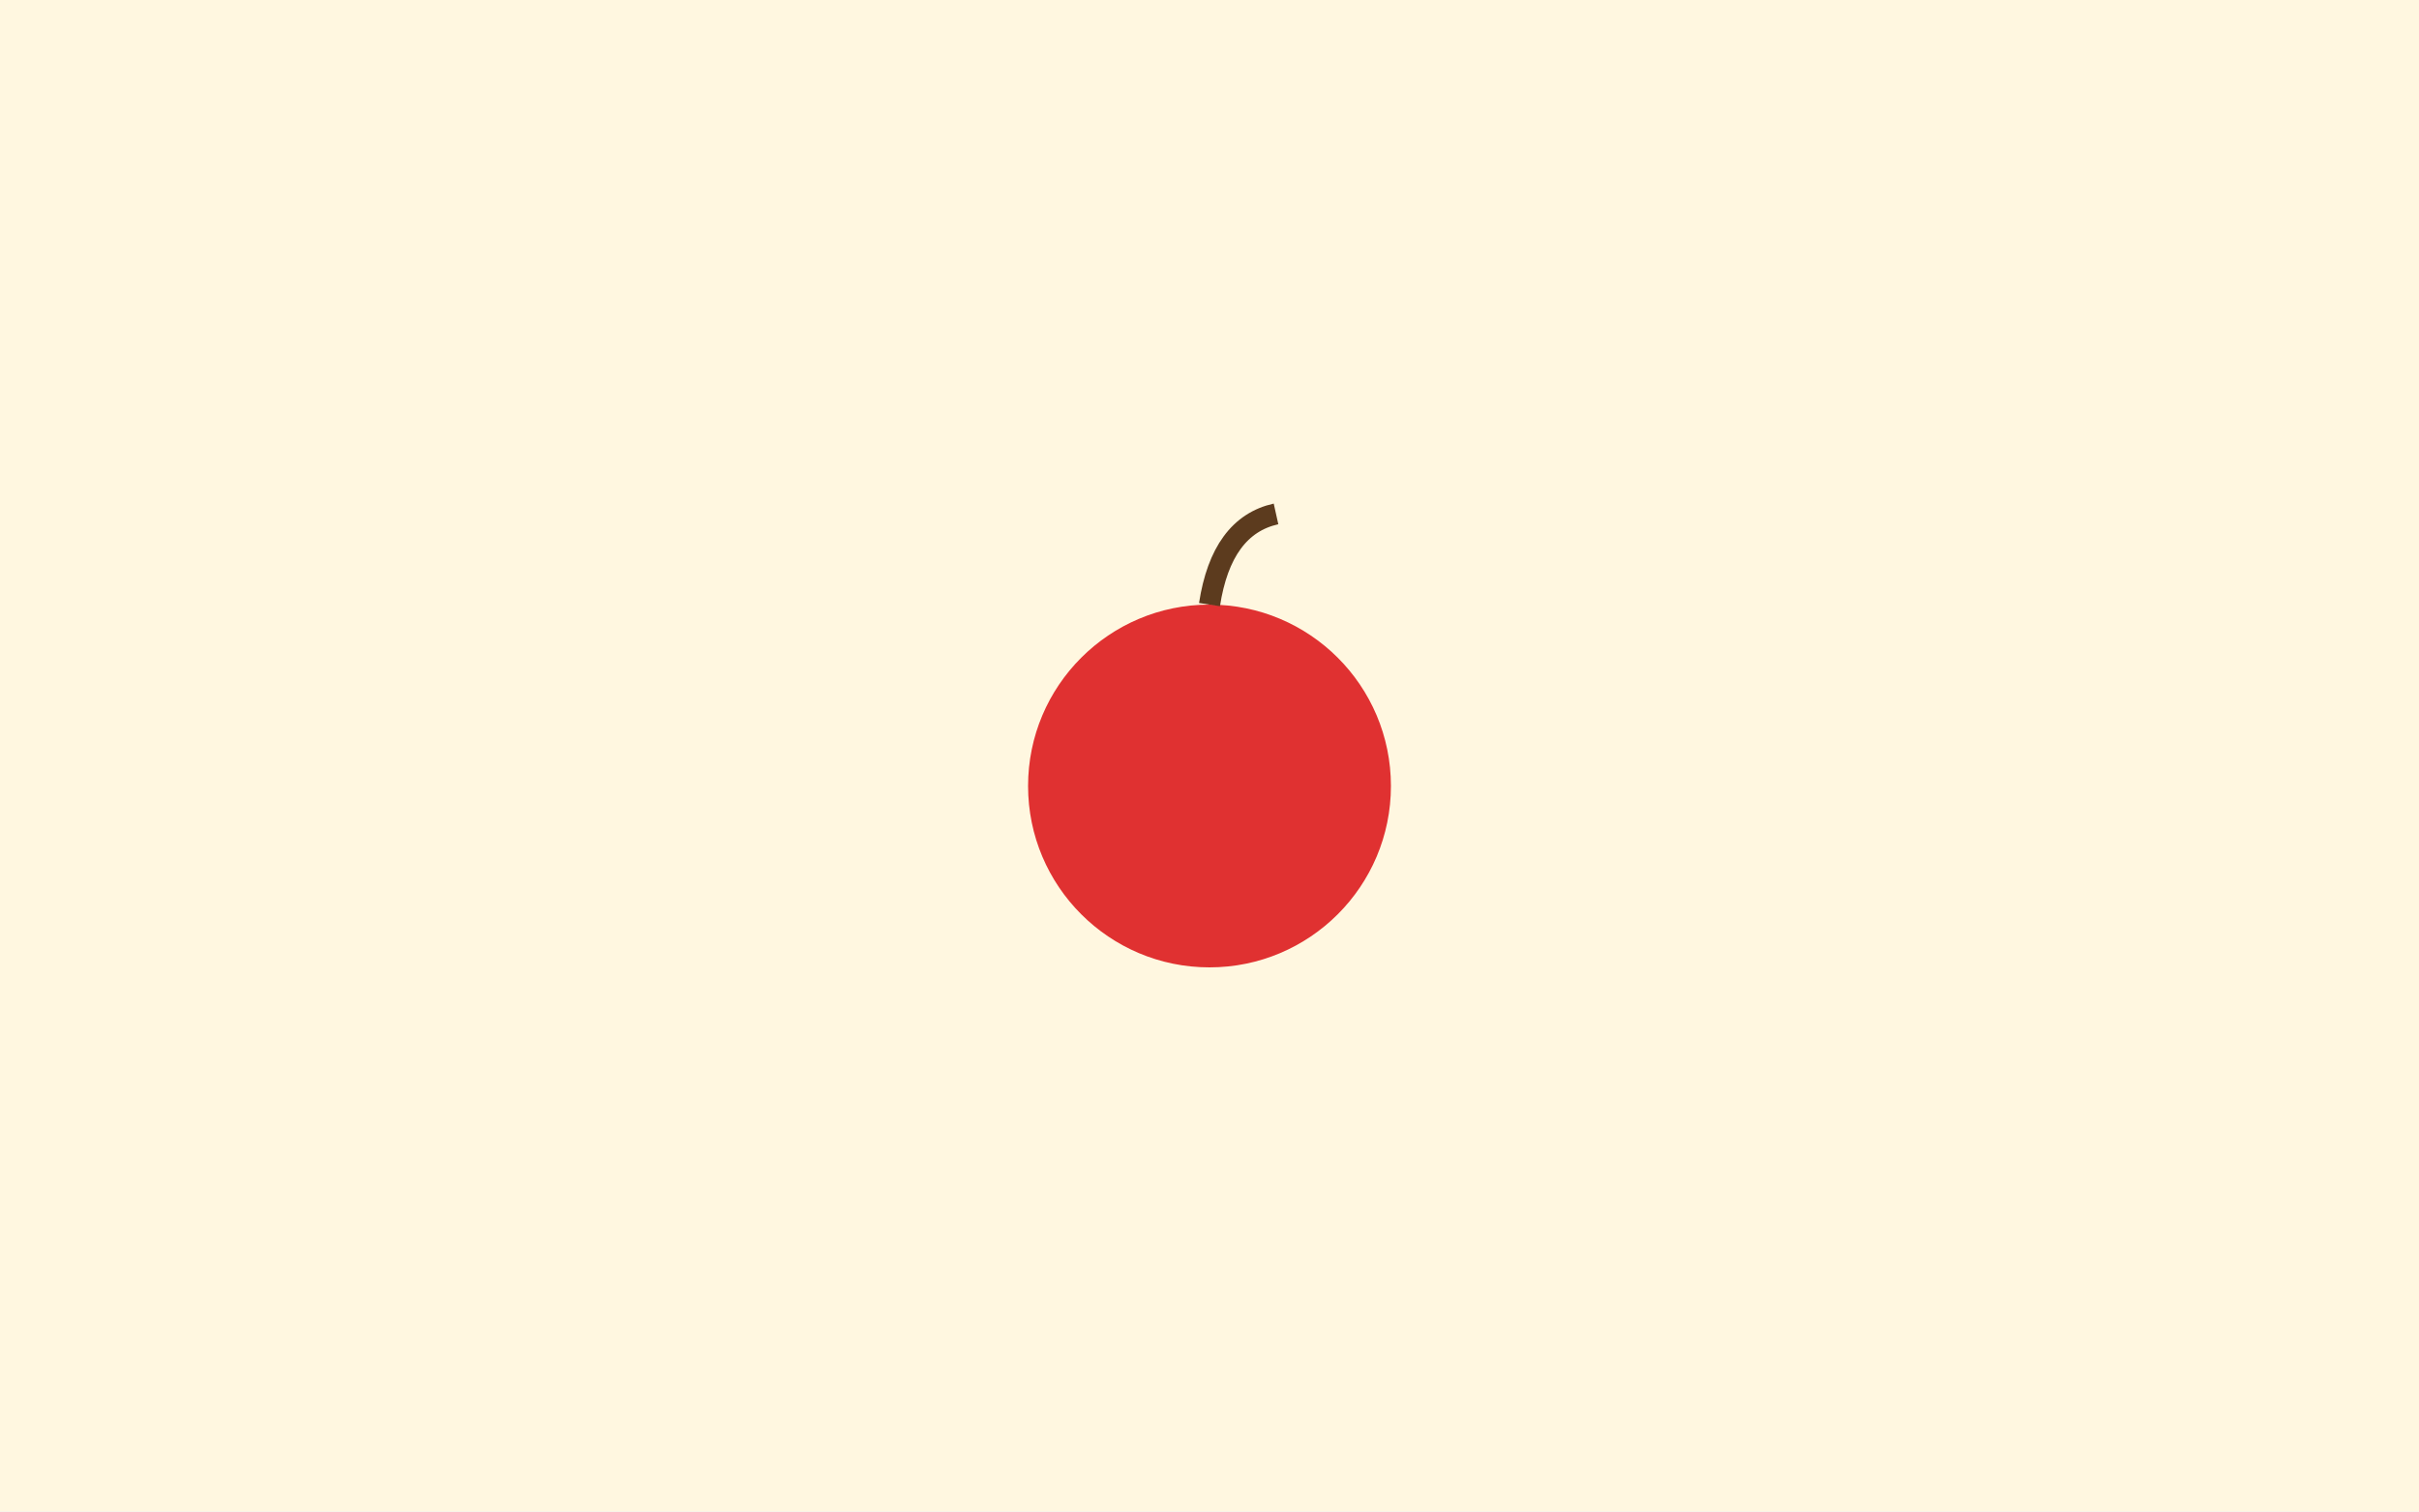
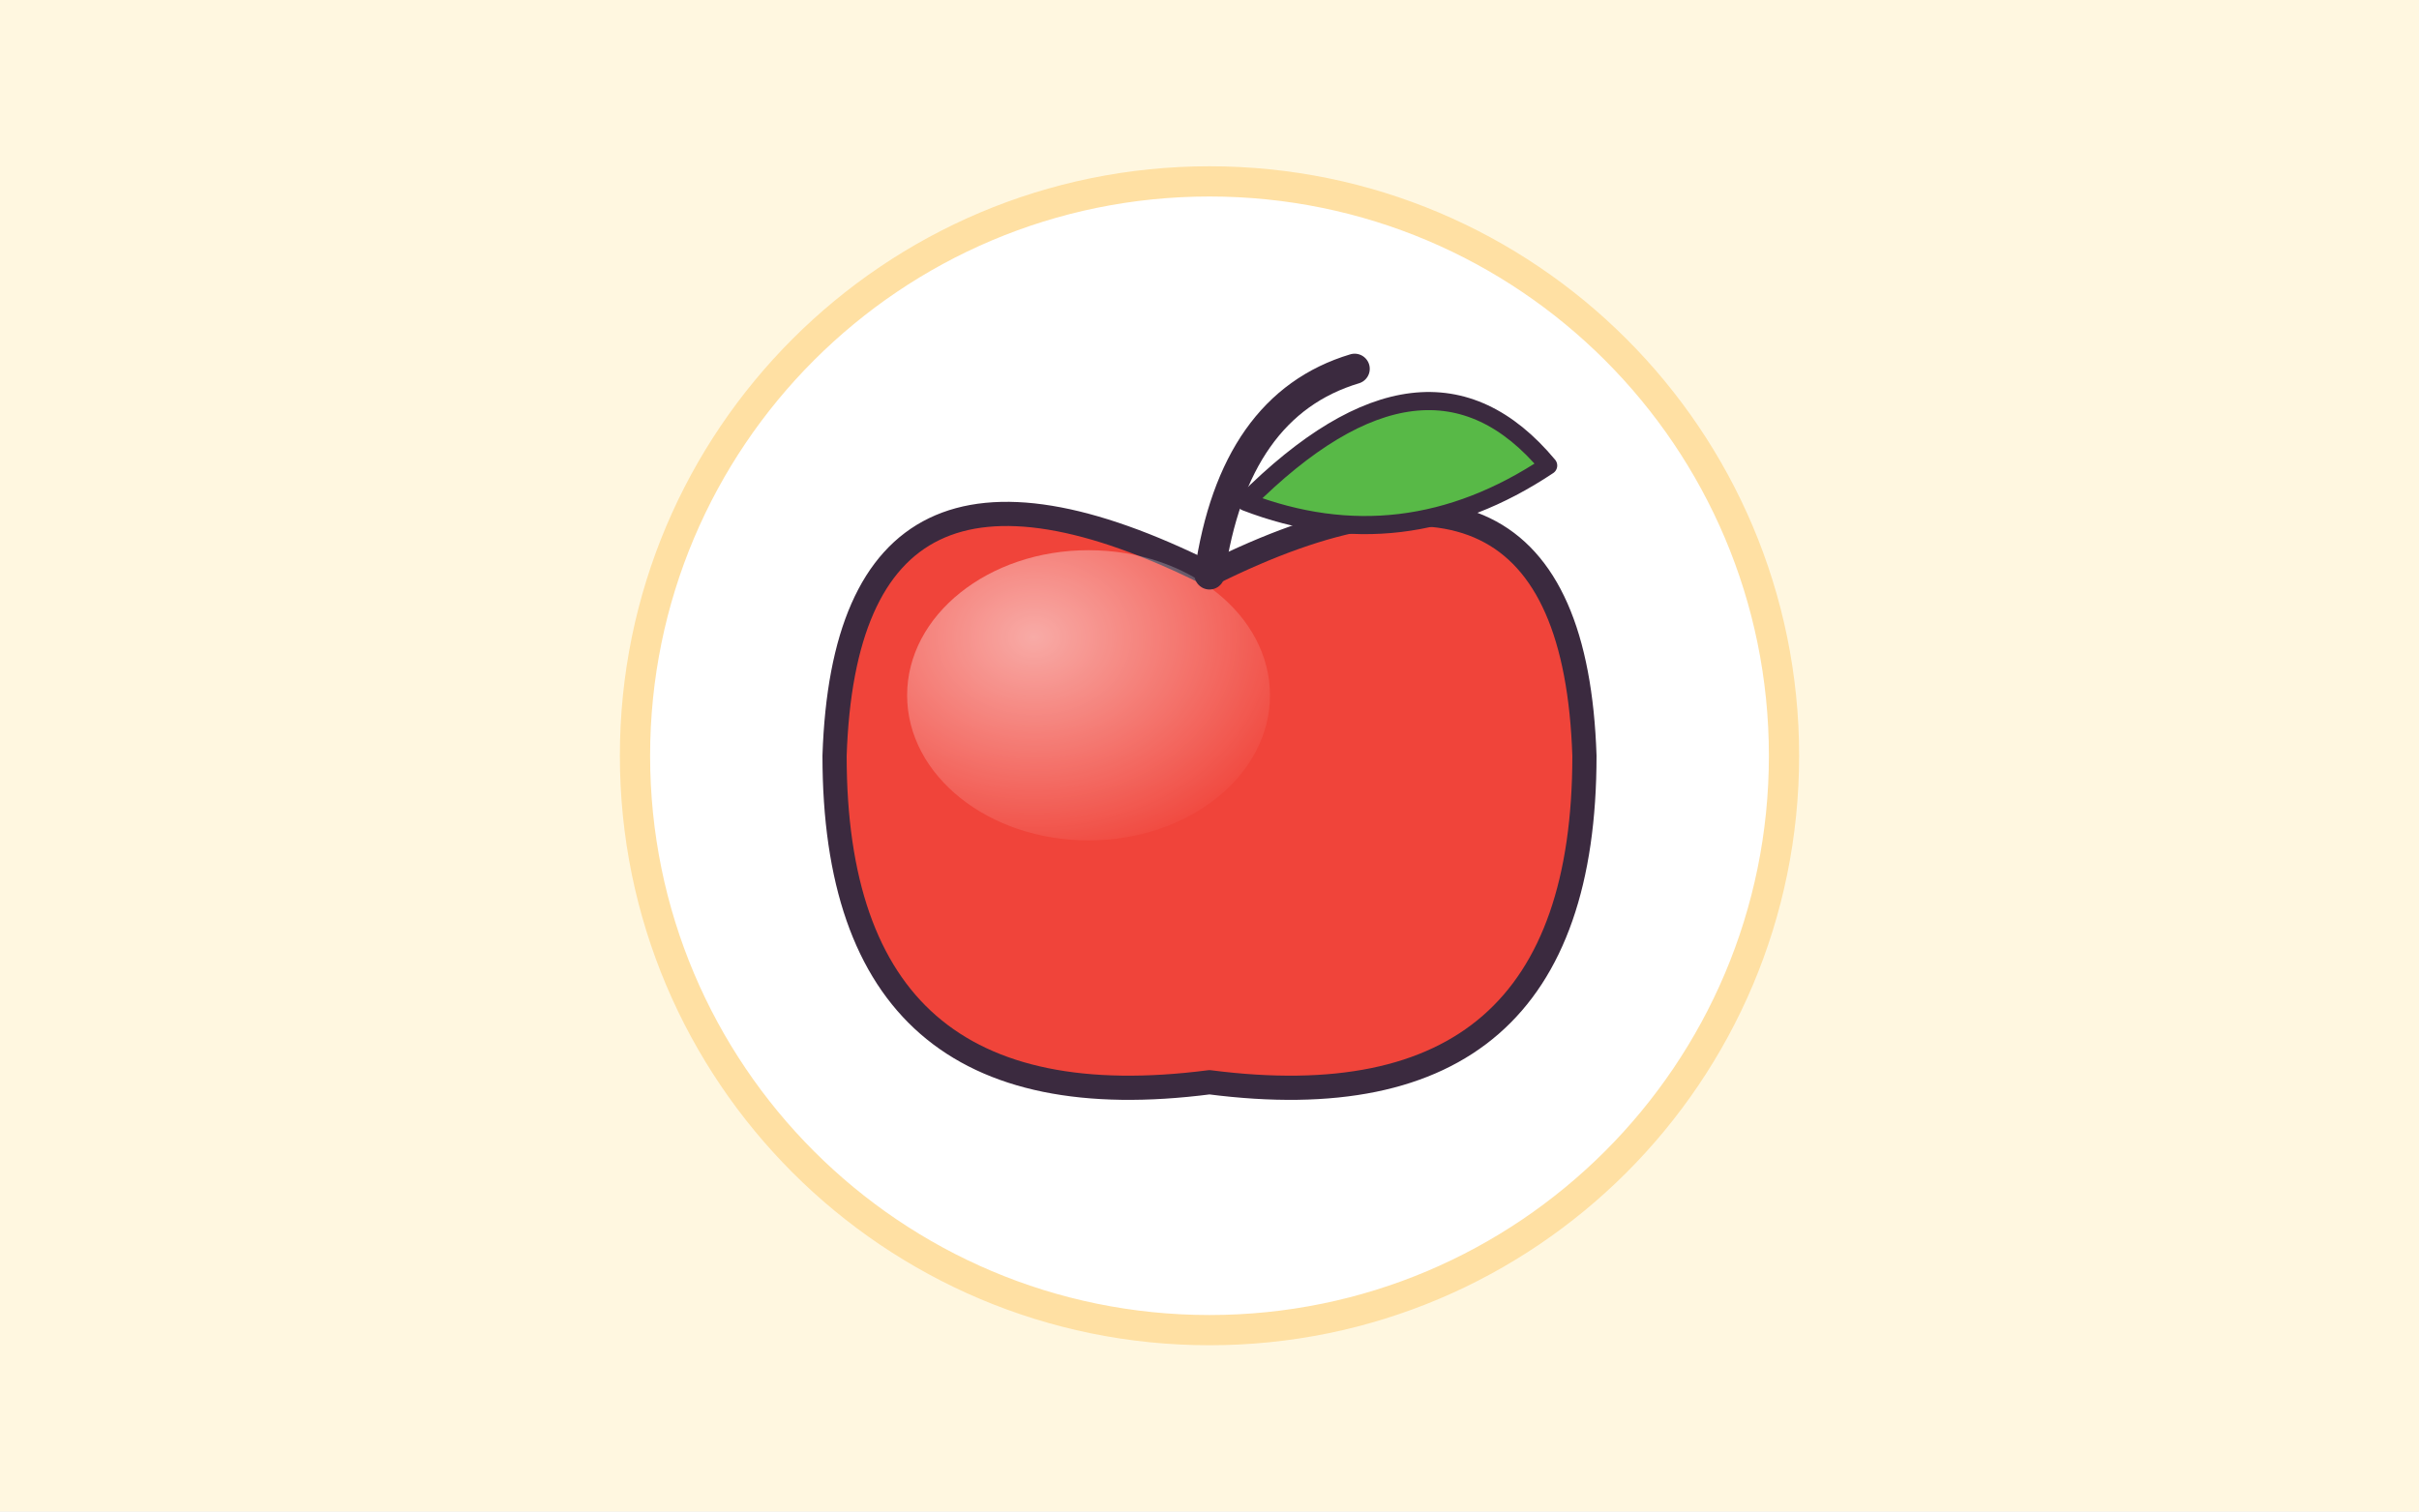
- <svg xmlns="http://www.w3.org/2000/svg" viewBox="0 0 800 500">
+ <svg xmlns="http://www.w3.org/2000/svg" width="800" height="500" viewBox="0 0 800 500">
+   <defs>
+     <linearGradient id="sky" x1="0" y1="0" x2="0" y2="1">
+       <stop offset="0" stop-color="#7fd0ff" />
+       <stop offset="1" stop-color="#e6f7ff" />
+     </linearGradient>
+     <linearGradient id="skyW" x1="0" y1="0" x2="0" y2="1">
+       <stop offset="0" stop-color="#a8e0b6" />
+       <stop offset="1" stop-color="#eaf8d8" />
+     </linearGradient>
+     <linearGradient id="skyE" x1="0" y1="0" x2="0" y2="1">
+       <stop offset="0" stop-color="#ffb88c" />
+       <stop offset="1" stop-color="#ffe9a8" />
+     </linearGradient>
+     <linearGradient id="hill1" x1="0" y1="0" x2="0" y2="1">
+       <stop offset="0" stop-color="#9be36b" />
+       <stop offset="1" stop-color="#5cbf4a" />
+     </linearGradient>
+     <linearGradient id="hill2" x1="0" y1="0" x2="0" y2="1">
+       <stop offset="0" stop-color="#7fd15a" />
+       <stop offset="1" stop-color="#3fa84a" />
+     </linearGradient>
+     <linearGradient id="hillFar" x1="0" y1="0" x2="0" y2="1">
+       <stop offset="0" stop-color="#b9ecb0" />
+       <stop offset="1" stop-color="#8fd69a" />
+     </linearGradient>
+     <radialGradient id="sunG">
+       <stop offset="0" stop-color="#fff6b0" />
+       <stop offset="1" stop-color="#ffd23f" />
+     </radialGradient>
+     <radialGradient id="shine" cx=".35" cy=".3" r=".8">
+       <stop offset="0" stop-color="#fff" stop-opacity=".55" />
+       <stop offset="1" stop-color="#fff" stop-opacity="0" />
+     </radialGradient>
+   </defs>
  <rect width="800" height="500" fill="#fff7e0" />
-   <circle cx="400" cy="260" r="60" fill="#e03131" />
-   <path d="M400 200 q4 -26 22 -30" stroke="#5c3b1e" stroke-width="7" fill="none" />
+   <circle cx="400" cy="250" r="190" fill="#fff" stroke="#ffe0a3" stroke-width="10" />
+   <g transform="translate(400 270) scale(2)">
+     <path d="M0 -40 q-60 -30 -62 30 q0 62 62 54 q62 8 62 -54 q-2 -60 -62 -30z" fill="#f0443a" stroke="#3b2a3f" stroke-width="4" stroke-linejoin="round" stroke-linecap="round" />
+     <ellipse cx="-20" cy="-20" rx="30" ry="24" fill="url(#shine)" />
+     <path d="M0 -40 q4 -28 24 -34" fill="none" stroke="#3b2a3f" stroke-width="5" stroke-linejoin="round" stroke-linecap="round" />
+     <path d="M6 -52 q30 -30 50 -6 q-24 16 -50 6z" fill="#58b947" stroke="#3b2a3f" stroke-width="3" stroke-linejoin="round" stroke-linecap="round" />
+   </g>
</svg>
